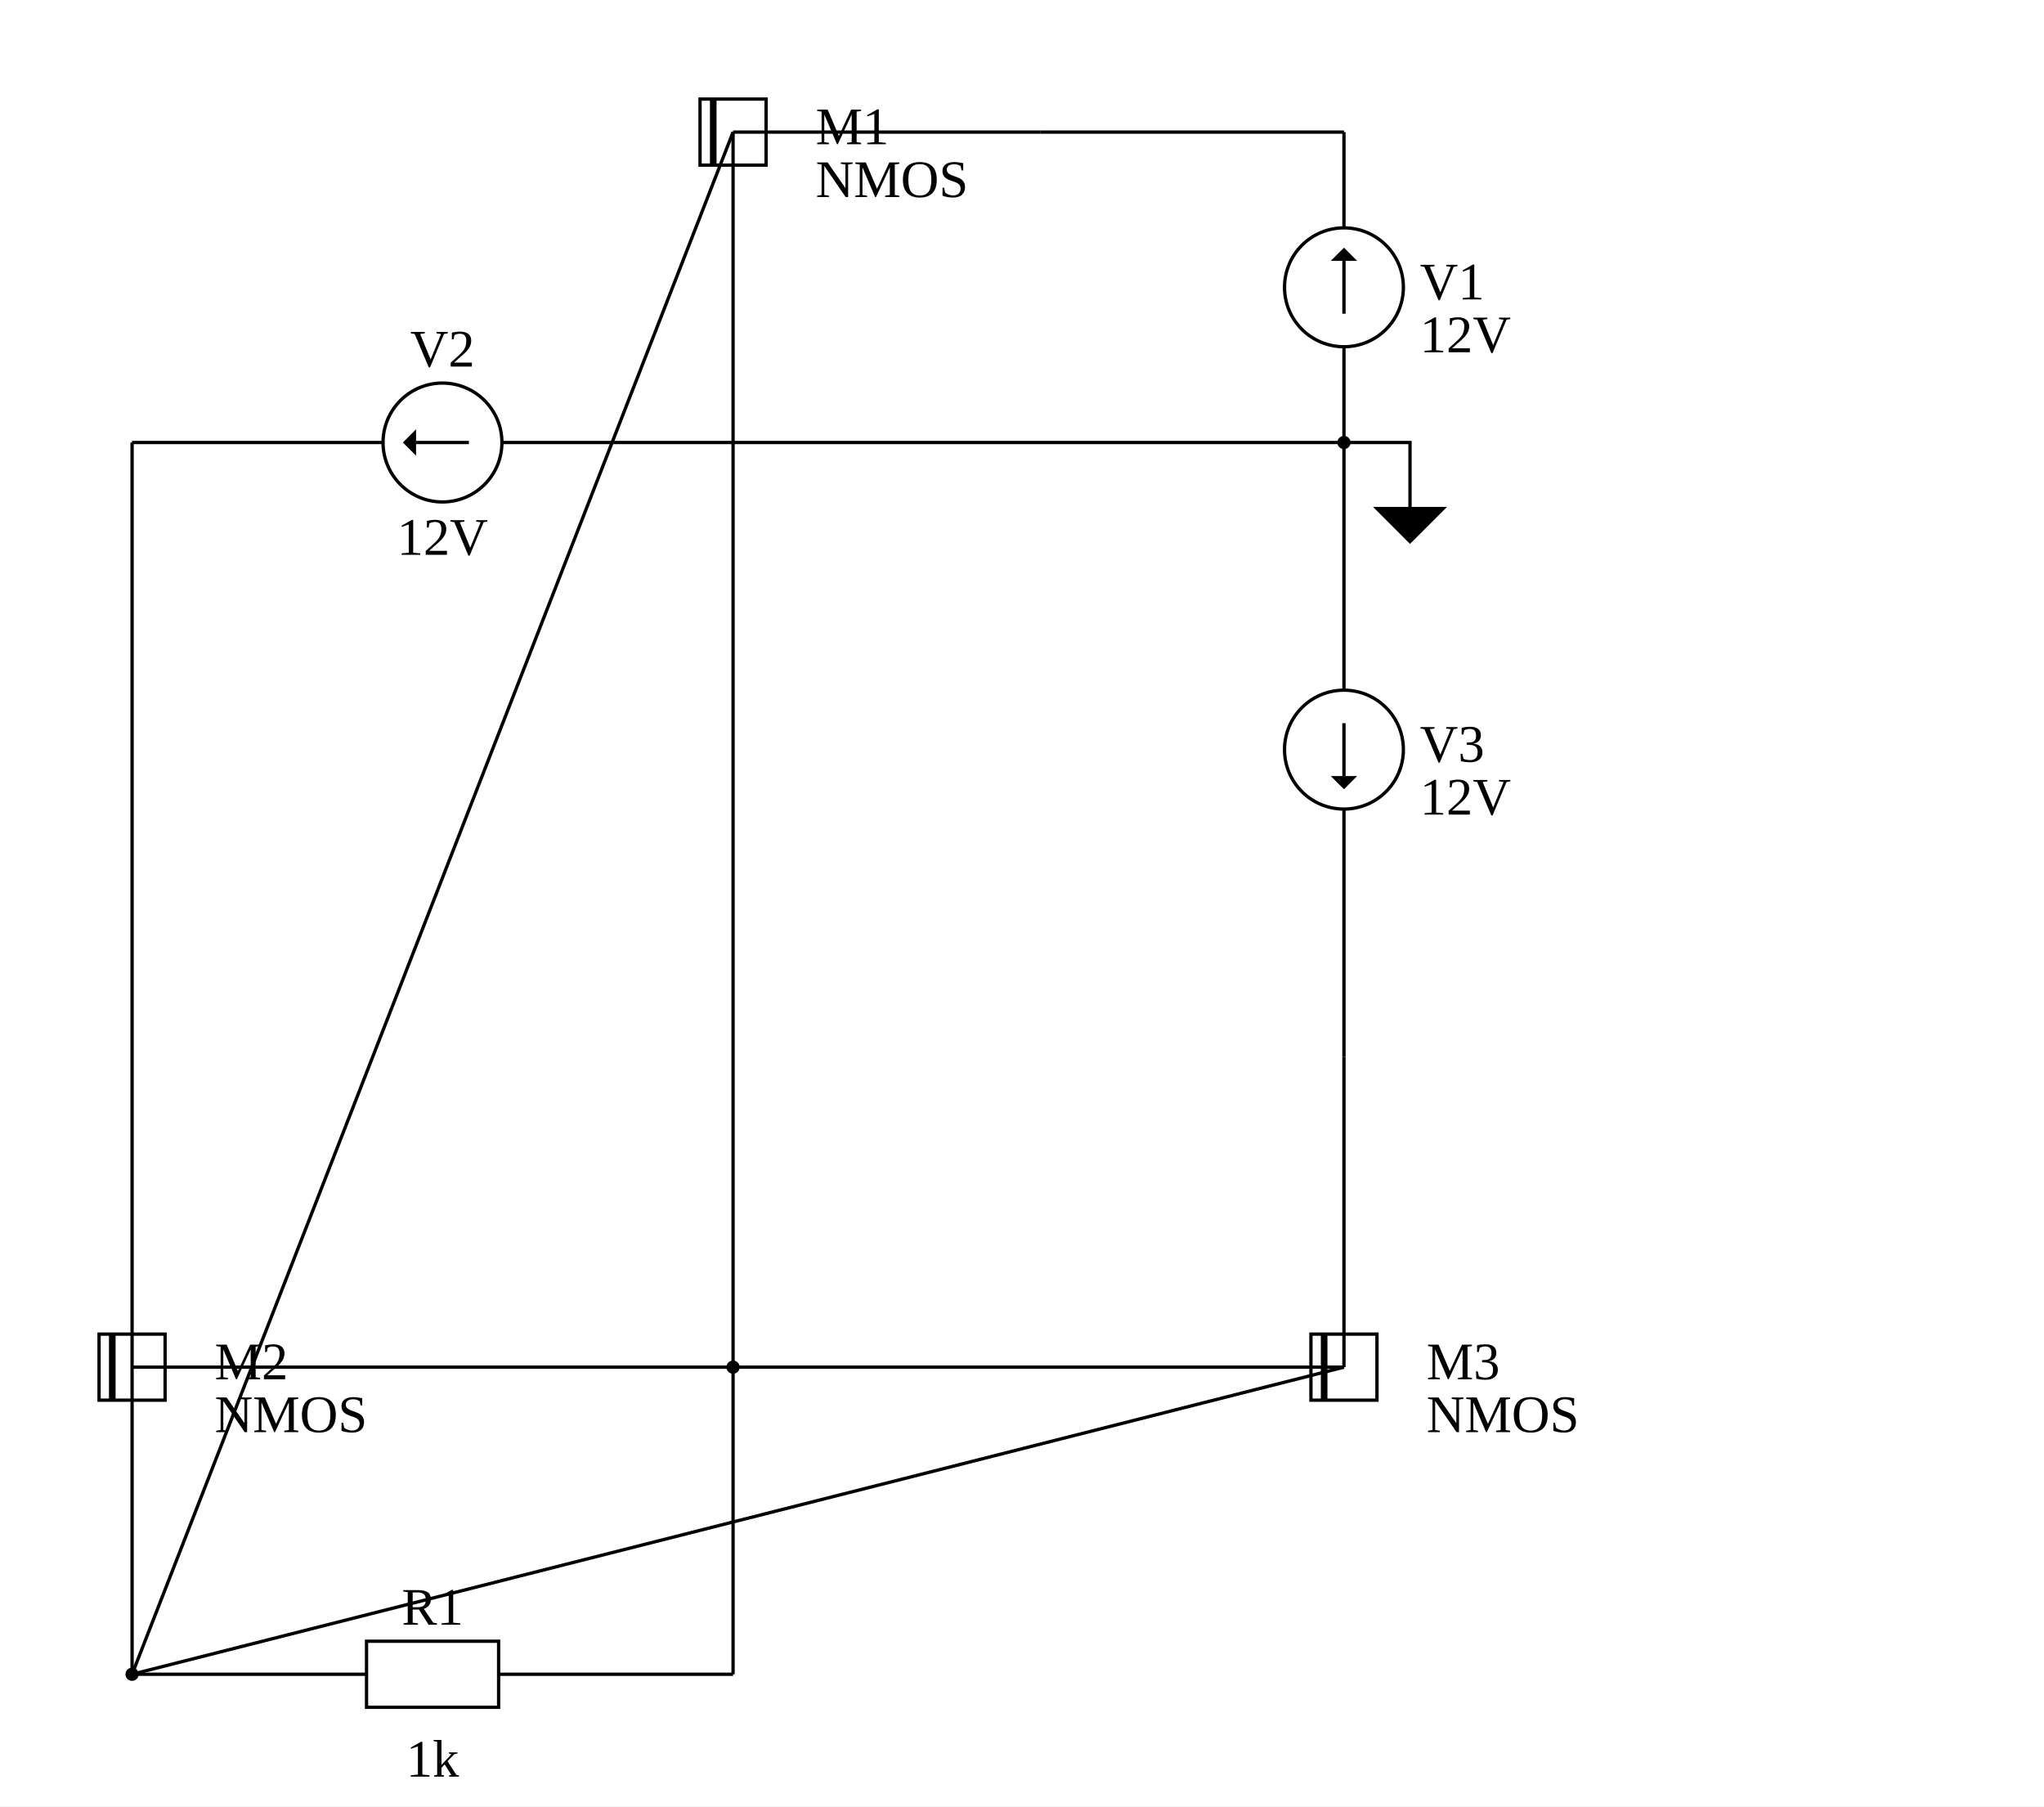
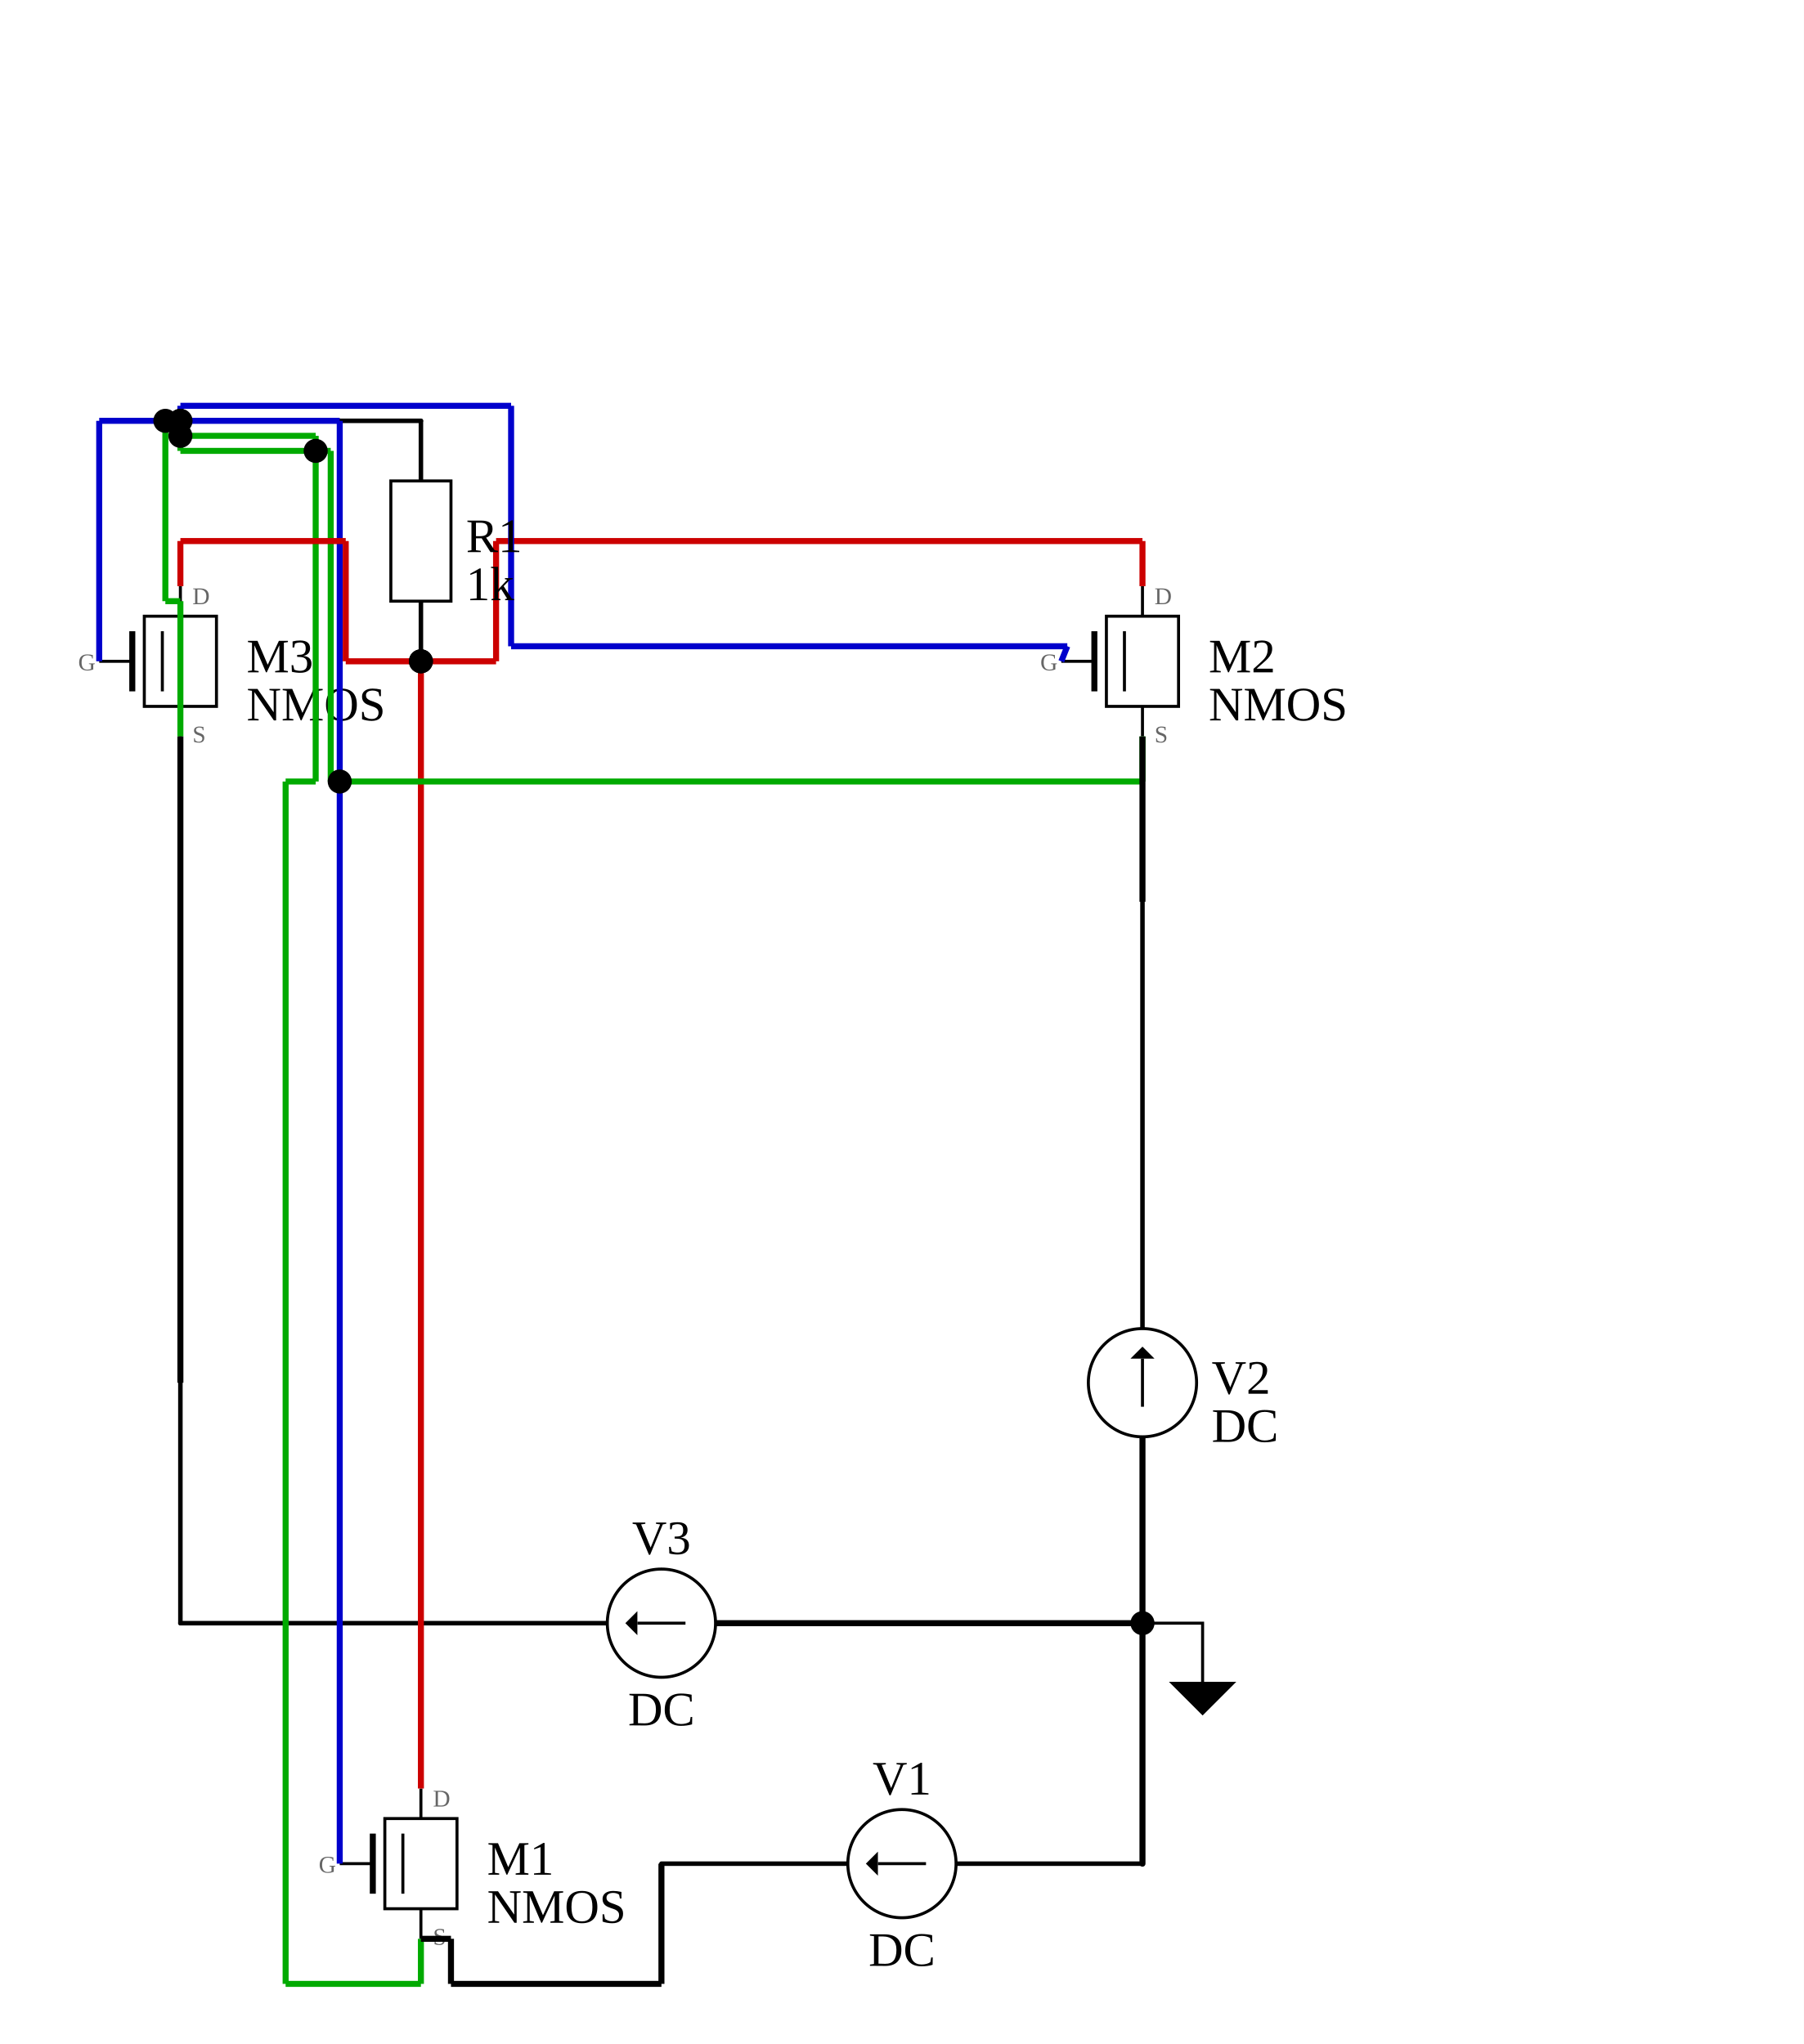
- <svg xmlns="http://www.w3.org/2000/svg" version="1.1" baseProfile="full" viewBox="126 46 619 547">
+ <svg xmlns="http://www.w3.org/2000/svg" version="1.1" baseProfile="full" viewBox="100 20 600 680">
  <style>
        .vert { font-size: 16; fill: #000000; dominant-baseline: middle }
        .hori { font-size: 16; fill: #000000; text-anchor: middle }
+         /* Semantic layer styles */
+         .component { }
+         .transistor { }
+         .passive { }
+         .source { }
+         .net { stroke: #000000; fill: none; stroke-linejoin: round; stroke-linecap: round; }
+         .net-power { stroke: #000000; stroke-width: 2; stroke-linejoin: round; }
+         .net-ground { stroke: #000000; stroke-width: 2; stroke-linejoin: round; }
+         .net-signal { stroke: #000000; stroke-width: 1.5; stroke-linejoin: round; }
+         .junction { fill: #000000; }
+         .bridge { stroke: #888888; stroke-width: 1; fill: none; }
    </style>
  <defs>
    <marker id="arrowhead" markerWidth="8" markerHeight="8" refX="0" refY="4" orient="auto">
      <polygon points="0 0, 4 4, 0 8" />
    </marker>
  </defs>
  <g>
-     <rect x="126" y="46" width="619" height="547" style="fill:#ffffff" />
+     <rect x="100" y="20" width="600" height="680" style="fill:#ffffff" />
  </g>
-   <g>
+   <g class="components transistors" data-layer="transistors">
    <g>
-       <path fill="none" d="M 533 180 L 533 133" stroke="#000000" />
+       <rect x="228" y="625" width="24" height="30" style="fill:#ffffff;stroke:#000000;stroke-width:1" />
+       <line x1="224" y1="630" x2="224" y2="650" stroke="#000000" stroke-width="2" />
+       <line x1="213" y1="640" x2="224" y2="640" stroke="#000000" stroke-width="1" />
+       <line x1="240" y1="625" x2="240" y2="615" stroke="#000000" stroke-width="1" />
+       <line x1="240" y1="655" x2="240" y2="665" stroke="#000000" stroke-width="1" />
+       <line x1="234" y1="630" x2="234" y2="650" stroke="#000000" stroke-width="1" />
+       <text x="244" y="621" style="font-size:8;fill:#666666">D</text>
+       <text x="206" y="643" style="font-size:8;fill:#666666">G</text>
+       <text x="244" y="667" style="font-size:8;fill:#666666">S</text>
+       <text x="262" y="640" class="vert">M1</text>
+       <text x="262" y="656" class="vert">NMOS</text>
    </g>
    <g>
-       <path fill="none" d="M 260 180 L 533 180" stroke="#000000" />
+       <rect x="468" y="225" width="24" height="30" style="fill:#ffffff;stroke:#000000;stroke-width:1" />
+       <line x1="464" y1="230" x2="464" y2="250" stroke="#000000" stroke-width="2" />
+       <line x1="453" y1="240" x2="464" y2="240" stroke="#000000" stroke-width="1" />
+       <line x1="480" y1="225" x2="480" y2="215" stroke="#000000" stroke-width="1" />
+       <line x1="480" y1="255" x2="480" y2="265" stroke="#000000" stroke-width="1" />
+       <line x1="474" y1="230" x2="474" y2="250" stroke="#000000" stroke-width="1" />
+       <text x="484" y="221" style="font-size:8;fill:#666666">D</text>
+       <text x="446" y="243" style="font-size:8;fill:#666666">G</text>
+       <text x="484" y="267" style="font-size:8;fill:#666666">S</text>
+       <text x="502" y="240" class="vert">M2</text>
+       <text x="502" y="256" class="vert">NMOS</text>
    </g>
    <g>
-       <path fill="none" d="M 166 180 L 260 180" stroke="#000000" />
+       <rect x="148" y="225" width="24" height="30" style="fill:#ffffff;stroke:#000000;stroke-width:1" />
+       <line x1="144" y1="230" x2="144" y2="250" stroke="#000000" stroke-width="2" />
+       <line x1="133" y1="240" x2="144" y2="240" stroke="#000000" stroke-width="1" />
+       <line x1="160" y1="225" x2="160" y2="215" stroke="#000000" stroke-width="1" />
+       <line x1="160" y1="255" x2="160" y2="265" stroke="#000000" stroke-width="1" />
+       <line x1="154" y1="230" x2="154" y2="250" stroke="#000000" stroke-width="1" />
+       <text x="164" y="221" style="font-size:8;fill:#666666">D</text>
+       <text x="126" y="243" style="font-size:8;fill:#666666">G</text>
+       <text x="164" y="267" style="font-size:8;fill:#666666">S</text>
+       <text x="182" y="240" class="vert">M3</text>
+       <text x="182" y="256" class="vert">NMOS</text>
+     </g>
+   </g>
+   <g class="nets" data-layer="wires">
+     <g class="net net-signal" data-from="R1" data-to="2">
+       <path d="M 240 200 L 240 240" />
+     </g>
+     <g class="net net-signal" data-from="n16" data-to="R1">
+       <path d="M 240 160 L 240 200" />
+     </g>
+     <g class="net net-signal" data-from="1" data-to="V1">
+       <path d="M 320 640 L 400 640" />
+     </g>
+     <g class="net net-ground" data-from="V2" data-to="0">
+       <path d="M 480 480 L 480 560" />
+     </g>
+     <g class="net net-signal" data-from="n14" data-to="V1">
+       <path d="M 480 640 L 400 640" />
+     </g>
+     <g class="net net-ground" data-from="n14" data-to="0">
+       <path d="M 480 640 L 480 560" />
+     </g>
+     <g class="net net-signal" data-from="n15" data-to="5">
+       <path d="M 160 560 L 160 480" />
+     </g>
+     <g class="net net-signal" data-from="n16" data-to="4">
+       <path d="M 240 160 L 160 160" />
+     </g>
+     <g class="net net-signal" data-from="3" data-to="V2">
+       <path d="M 480 320 L 480 480" />
+     </g>
+     <g class="net net-ground" data-from="V3" data-to="0">
+       <path d="M 320 560 L 480 560" />
+     </g>
+     <g class="net net-signal" data-from="n15" data-to="V3">
+       <path d="M 160 560 L 320 560" />
+     </g>
+     <path d="M 240 615 L 240 240" stroke="#CC0000" stroke-width="2" stroke-linejoin="round" fill="none" />
+     <path d="M 213 640 L 213 160" stroke="#0000CC" stroke-width="2" stroke-linejoin="round" fill="none" />
+     <path d="M 213 160 L 160 160" stroke="#0000CC" stroke-width="2" stroke-linejoin="round" fill="none" />
+     <path d="M 240 665 L 240 680" stroke="#00AA00" stroke-width="2" stroke-linejoin="round" fill="none" />
+     <path d="M 240 680 L 195 680" stroke="#00AA00" stroke-width="2" stroke-linejoin="round" fill="none" />
+     <path d="M 195 680 L 195 280" stroke="#00AA00" stroke-width="2" stroke-linejoin="round" fill="none" />
+     <path d="M 195 280 L 205 280" stroke="#00AA00" stroke-width="2" stroke-linejoin="round" fill="none" />
+     <path d="M 205 280 L 205 165" stroke="#00AA00" stroke-width="2" stroke-linejoin="round" fill="none" />
+     <path d="M 205 165 L 160 165" stroke="#00AA00" stroke-width="2" stroke-linejoin="round" fill="none" />
+     <path d="M 160 165 L 160 160" stroke="#00AA00" stroke-width="2" stroke-linejoin="round" fill="none" />
+     <path d="M 240 665 L 250 665" stroke="#000000" stroke-width="2" stroke-linejoin="round" fill="none" />
+     <path d="M 250 665 L 250 680" stroke="#000000" stroke-width="2" stroke-linejoin="round" fill="none" />
+     <path d="M 250 680 L 320 680" stroke="#000000" stroke-width="2" stroke-linejoin="round" fill="none" />
+     <path d="M 320 680 L 320 640" stroke="#000000" stroke-width="2" stroke-linejoin="round" fill="none" />
+     <path d="M 480 215 L 480 200" stroke="#CC0000" stroke-width="2" stroke-linejoin="round" fill="none" />
+     <path d="M 480 200 L 265 200" stroke="#CC0000" stroke-width="2" stroke-linejoin="round" fill="none" />
+     <path d="M 265 200 L 265 240" stroke="#CC0000" stroke-width="2" stroke-linejoin="round" fill="none" />
+     <path d="M 265 240 L 240 240" stroke="#CC0000" stroke-width="2" stroke-linejoin="round" fill="none" />
+     <path d="M 453 240 L 455 235" stroke="#0000CC" stroke-width="2" stroke-linejoin="round" fill="none" />
+     <path d="M 455 235 L 270 235" stroke="#0000CC" stroke-width="2" stroke-linejoin="round" fill="none" />
+     <path d="M 270 235 L 270 155" stroke="#0000CC" stroke-width="2" stroke-linejoin="round" fill="none" />
+     <path d="M 270 155 L 160 155" stroke="#0000CC" stroke-width="2" stroke-linejoin="round" fill="none" />
+     <path d="M 160 155 L 160 160" stroke="#0000CC" stroke-width="2" stroke-linejoin="round" fill="none" />
+     <path d="M 480 265 L 480 280" stroke="#00AA00" stroke-width="2" stroke-linejoin="round" fill="none" />
+     <path d="M 480 280 L 210 280" stroke="#00AA00" stroke-width="2" stroke-linejoin="round" fill="none" />
+     <path d="M 210 280 L 210 170" stroke="#00AA00" stroke-width="2" stroke-linejoin="round" fill="none" />
+     <path d="M 210 170 L 160 170" stroke="#00AA00" stroke-width="2" stroke-linejoin="round" fill="none" />
+     <path d="M 160 170 L 160 160" stroke="#00AA00" stroke-width="2" stroke-linejoin="round" fill="none" />
+     <path d="M 480 265 L 480 320" stroke="#000000" stroke-width="2" stroke-linejoin="round" fill="none" />
+     <path d="M 160 215 L 160 200" stroke="#CC0000" stroke-width="2" stroke-linejoin="round" fill="none" />
+     <path d="M 160 200 L 215 200" stroke="#CC0000" stroke-width="2" stroke-linejoin="round" fill="none" />
+     <path d="M 215 200 L 215 240" stroke="#CC0000" stroke-width="2" stroke-linejoin="round" fill="none" />
+     <path d="M 215 240 L 240 240" stroke="#CC0000" stroke-width="2" stroke-linejoin="round" fill="none" />
+     <path d="M 133 240 L 133 160" stroke="#0000CC" stroke-width="2" stroke-linejoin="round" fill="none" />
+     <path d="M 133 160 L 160 160" stroke="#0000CC" stroke-width="2" stroke-linejoin="round" fill="none" />
+     <path d="M 160 265 L 160 220" stroke="#00AA00" stroke-width="2" stroke-linejoin="round" fill="none" />
+     <path d="M 160 220 L 155 220" stroke="#00AA00" stroke-width="2" stroke-linejoin="round" fill="none" />
+     <path d="M 155 220 L 155 160" stroke="#00AA00" stroke-width="2" stroke-linejoin="round" fill="none" />
+     <path d="M 155 160 L 160 160" stroke="#00AA00" stroke-width="2" stroke-linejoin="round" fill="none" />
+     <path d="M 160 265 L 160 480" stroke="#000000" stroke-width="2" stroke-linejoin="round" fill="none" />
+     <circle class="junction" cx="160" cy="165" r="4" />
+     <circle class="junction" cx="213" cy="280" r="4" />
+     <circle class="junction" cx="205" cy="170" r="4" />
+     <circle class="junction" cx="155" cy="160" r="4" />
+     <circle class="junction" cx="240" cy="240" r="4" />
+     <circle class="junction" cx="160" cy="160" r="4" />
+   </g>
+   <g class="components other" data-layer="components">
+     <g>
+       <circle cx="400" cy="640" r="18" style="fill:#ffffff;stroke:#000000;stroke-width:1" />
+       <circle cx="400" cy="640" r="0" style="fill:#ffffff;stroke:#000000;stroke-width:1" />
+       <line x1="408" y1="640" x2="392" y2="640" stroke="#000000" stroke-width="1" marker-end="url(#arrowhead)" />
+       <text x="400" y="617" class="hori">V1</text>
+       <text x="400" y="674" class="hori">DC</text>
    </g>
    <g>
-       <path fill="none" d="M 533 273 L 533 180" stroke="#000000" />
+       <path d="M 480,560 h 20 v 20" style="fill:#ffffff;stroke:#000000;stroke-width:1" />
+       <path d="M 500,580 h 10 l -10,10 l -10,-10 h 10" style="fill:#000000;stroke:#000000;stroke-width:1" />
+     </g>
+     <g class="junction">
+       <circle cx="480" cy="560" r="4" style="fill:#000000" />
    </g>
    <g>
-       <path fill="none" d="M 533 366 L 533 273" stroke="#000000" />
+       <circle cx="480" cy="480" r="18" style="fill:#ffffff;stroke:#000000;stroke-width:1" />
+       <circle cx="480" cy="480" r="0" style="fill:#ffffff;stroke:#000000;stroke-width:1" />
+       <line x1="480" y1="488" x2="480" y2="472" stroke="#000000" stroke-width="1" marker-end="url(#arrowhead)" />
+       <text x="503" y="480" class="vert">V2</text>
+       <text x="503" y="496" class="vert">DC</text>
    </g>
    <g>
-       <path fill="none" d="M 348 86 L 441 86" stroke="#000000" />
+       <circle cx="320" cy="560" r="18" style="fill:#ffffff;stroke:#000000;stroke-width:1" />
+       <circle cx="320" cy="560" r="0" style="fill:#ffffff;stroke:#000000;stroke-width:1" />
+       <line x1="328" y1="560" x2="312" y2="560" stroke="#000000" stroke-width="1" marker-end="url(#arrowhead)" />
+       <text x="320" y="537" class="hori">V3</text>
+       <text x="320" y="594" class="hori">DC</text>
+     </g>
+     <g class="junction">
+       <circle cx="240" cy="240" r="4" style="fill:#000000" />
+     </g>
+     <g class="junction">
+       <circle cx="160" cy="160" r="4" style="fill:#000000" />
    </g>
    <g>
-       <path fill="none" d="M 348 460 L 348 86" stroke="#000000" />
-     </g>
-     <g>
-       <path fill="none" d="M 166 553 L 348 86" stroke="#000000" />
-     </g>
-     <g>
-       <path fill="none" d="M 166 460 L 166 180" stroke="#000000" />
-     </g>
-     <g>
-       <path fill="none" d="M 166 460 L 348 460" stroke="#000000" />
-     </g>
-     <g>
-       <path fill="none" d="M 166 460 L 166 553" stroke="#000000" />
-     </g>
-     <g>
-       <path fill="none" d="M 533 460 L 533 366" stroke="#000000" />
-     </g>
-     <g>
-       <path fill="none" d="M 533 460 L 348 460" stroke="#000000" />
-     </g>
-     <g>
-       <path fill="none" d="M 533 460 L 166 553" stroke="#000000" />
-     </g>
-     <g>
-       <path fill="none" d="M 257 553 L 166 553" stroke="#000000" />
-     </g>
-     <g>
-       <path fill="none" d="M 533 86 L 533 133" stroke="#000000" />
-     </g>
-     <g>
-       <path fill="none" d="M 533 86 L 441 86" stroke="#000000" />
-     </g>
-     <g>
-       <path fill="none" d="M 348 553 L 348 460" stroke="#000000" />
-     </g>
-     <g>
-       <path fill="none" d="M 348 553 L 257 553" stroke="#000000" />
+       <rect x="230" y="180" width="20" height="40" style="fill:#ffffff;stroke:#000000;stroke-width:1" />
+       <text x="255" y="200" class="vert">R1</text>
+       <text x="255" y="216" class="vert">1k</text>
    </g>
  </g>
-   <g>
-     <circle cx="533" cy="133" r="18" style="fill:#ffffff;stroke:#000000;stroke-width:1" />
-     <circle cx="533" cy="133" r="0" style="fill:#ffffff;stroke:#000000;stroke-width:1" />
-     <line x1="533" y1="141" x2="533" y2="125" stroke="#000000" stroke-width="1" marker-end="url(#arrowhead)" />
-     <text x="556" y="133" class="vert">V1</text>
-     <text x="556" y="149" class="vert">12V</text>
-   </g>
-   <g>
-     <path d="M 533,180 h 20 v 20" style="fill:#ffffff;stroke:#000000;stroke-width:1" />
-     <path d="M 553,200 h 10 l -10,10 l -10,-10 h 10" style="fill:#000000;stroke:#000000;stroke-width:1" />
-   </g>
-   <g>
-     <circle cx="533" cy="180" r="2" style="fill:#000000" />
-   </g>
-   <g>
-     <circle cx="260" cy="180" r="18" style="fill:#ffffff;stroke:#000000;stroke-width:1" />
-     <circle cx="260" cy="180" r="0" style="fill:#ffffff;stroke:#000000;stroke-width:1" />
-     <line x1="268" y1="180" x2="252" y2="180" stroke="#000000" stroke-width="1" marker-end="url(#arrowhead)" />
-     <text x="260" y="157" class="hori">V2</text>
-     <text x="260" y="214" class="hori">12V</text>
-   </g>
-   <g>
-     <circle cx="533" cy="273" r="18" style="fill:#ffffff;stroke:#000000;stroke-width:1" />
-     <circle cx="533" cy="273" r="0" style="fill:#ffffff;stroke:#000000;stroke-width:1" />
-     <line x1="533" y1="265" x2="533" y2="281" stroke="#000000" stroke-width="1" marker-end="url(#arrowhead)" />
-     <text x="556" y="273" class="vert">V3</text>
-     <text x="556" y="289" class="vert">12V</text>
-   </g>
-   <g>
-     <rect x="338" y="76" width="20" height="20" style="fill:none;stroke:#000000;stroke-width:1" />
-     <line x1="342" y1="76" x2="342" y2="96" stroke="#000000" stroke-width="2" />
-     <text x="373" y="86" class="vert">M1</text>
-     <text x="373" y="102" class="vert">NMOS</text>
-   </g>
-   <g>
-     <circle cx="348" cy="460" r="2" style="fill:#000000" />
-   </g>
-   <g>
-     <circle cx="166" cy="553" r="2" style="fill:#000000" />
-   </g>
-   <g>
-     <rect x="156" y="450" width="20" height="20" style="fill:none;stroke:#000000;stroke-width:1" />
-     <line x1="160" y1="450" x2="160" y2="470" stroke="#000000" stroke-width="2" />
-     <text x="191" y="460" class="vert">M2</text>
-     <text x="191" y="476" class="vert">NMOS</text>
-   </g>
-   <g>
-     <rect x="523" y="450" width="20" height="20" style="fill:none;stroke:#000000;stroke-width:1" />
-     <line x1="527" y1="450" x2="527" y2="470" stroke="#000000" stroke-width="2" />
-     <text x="558" y="460" class="vert">M3</text>
-     <text x="558" y="476" class="vert">NMOS</text>
-   </g>
-   <g>
-     <rect x="237" y="543" width="40" height="20" style="fill:#ffffff;stroke:#000000;stroke-width:1" />
-     <text x="257" y="538" class="hori">R1</text>
-     <text x="257" y="584" class="hori">1k</text>
-   </g>
</svg>
